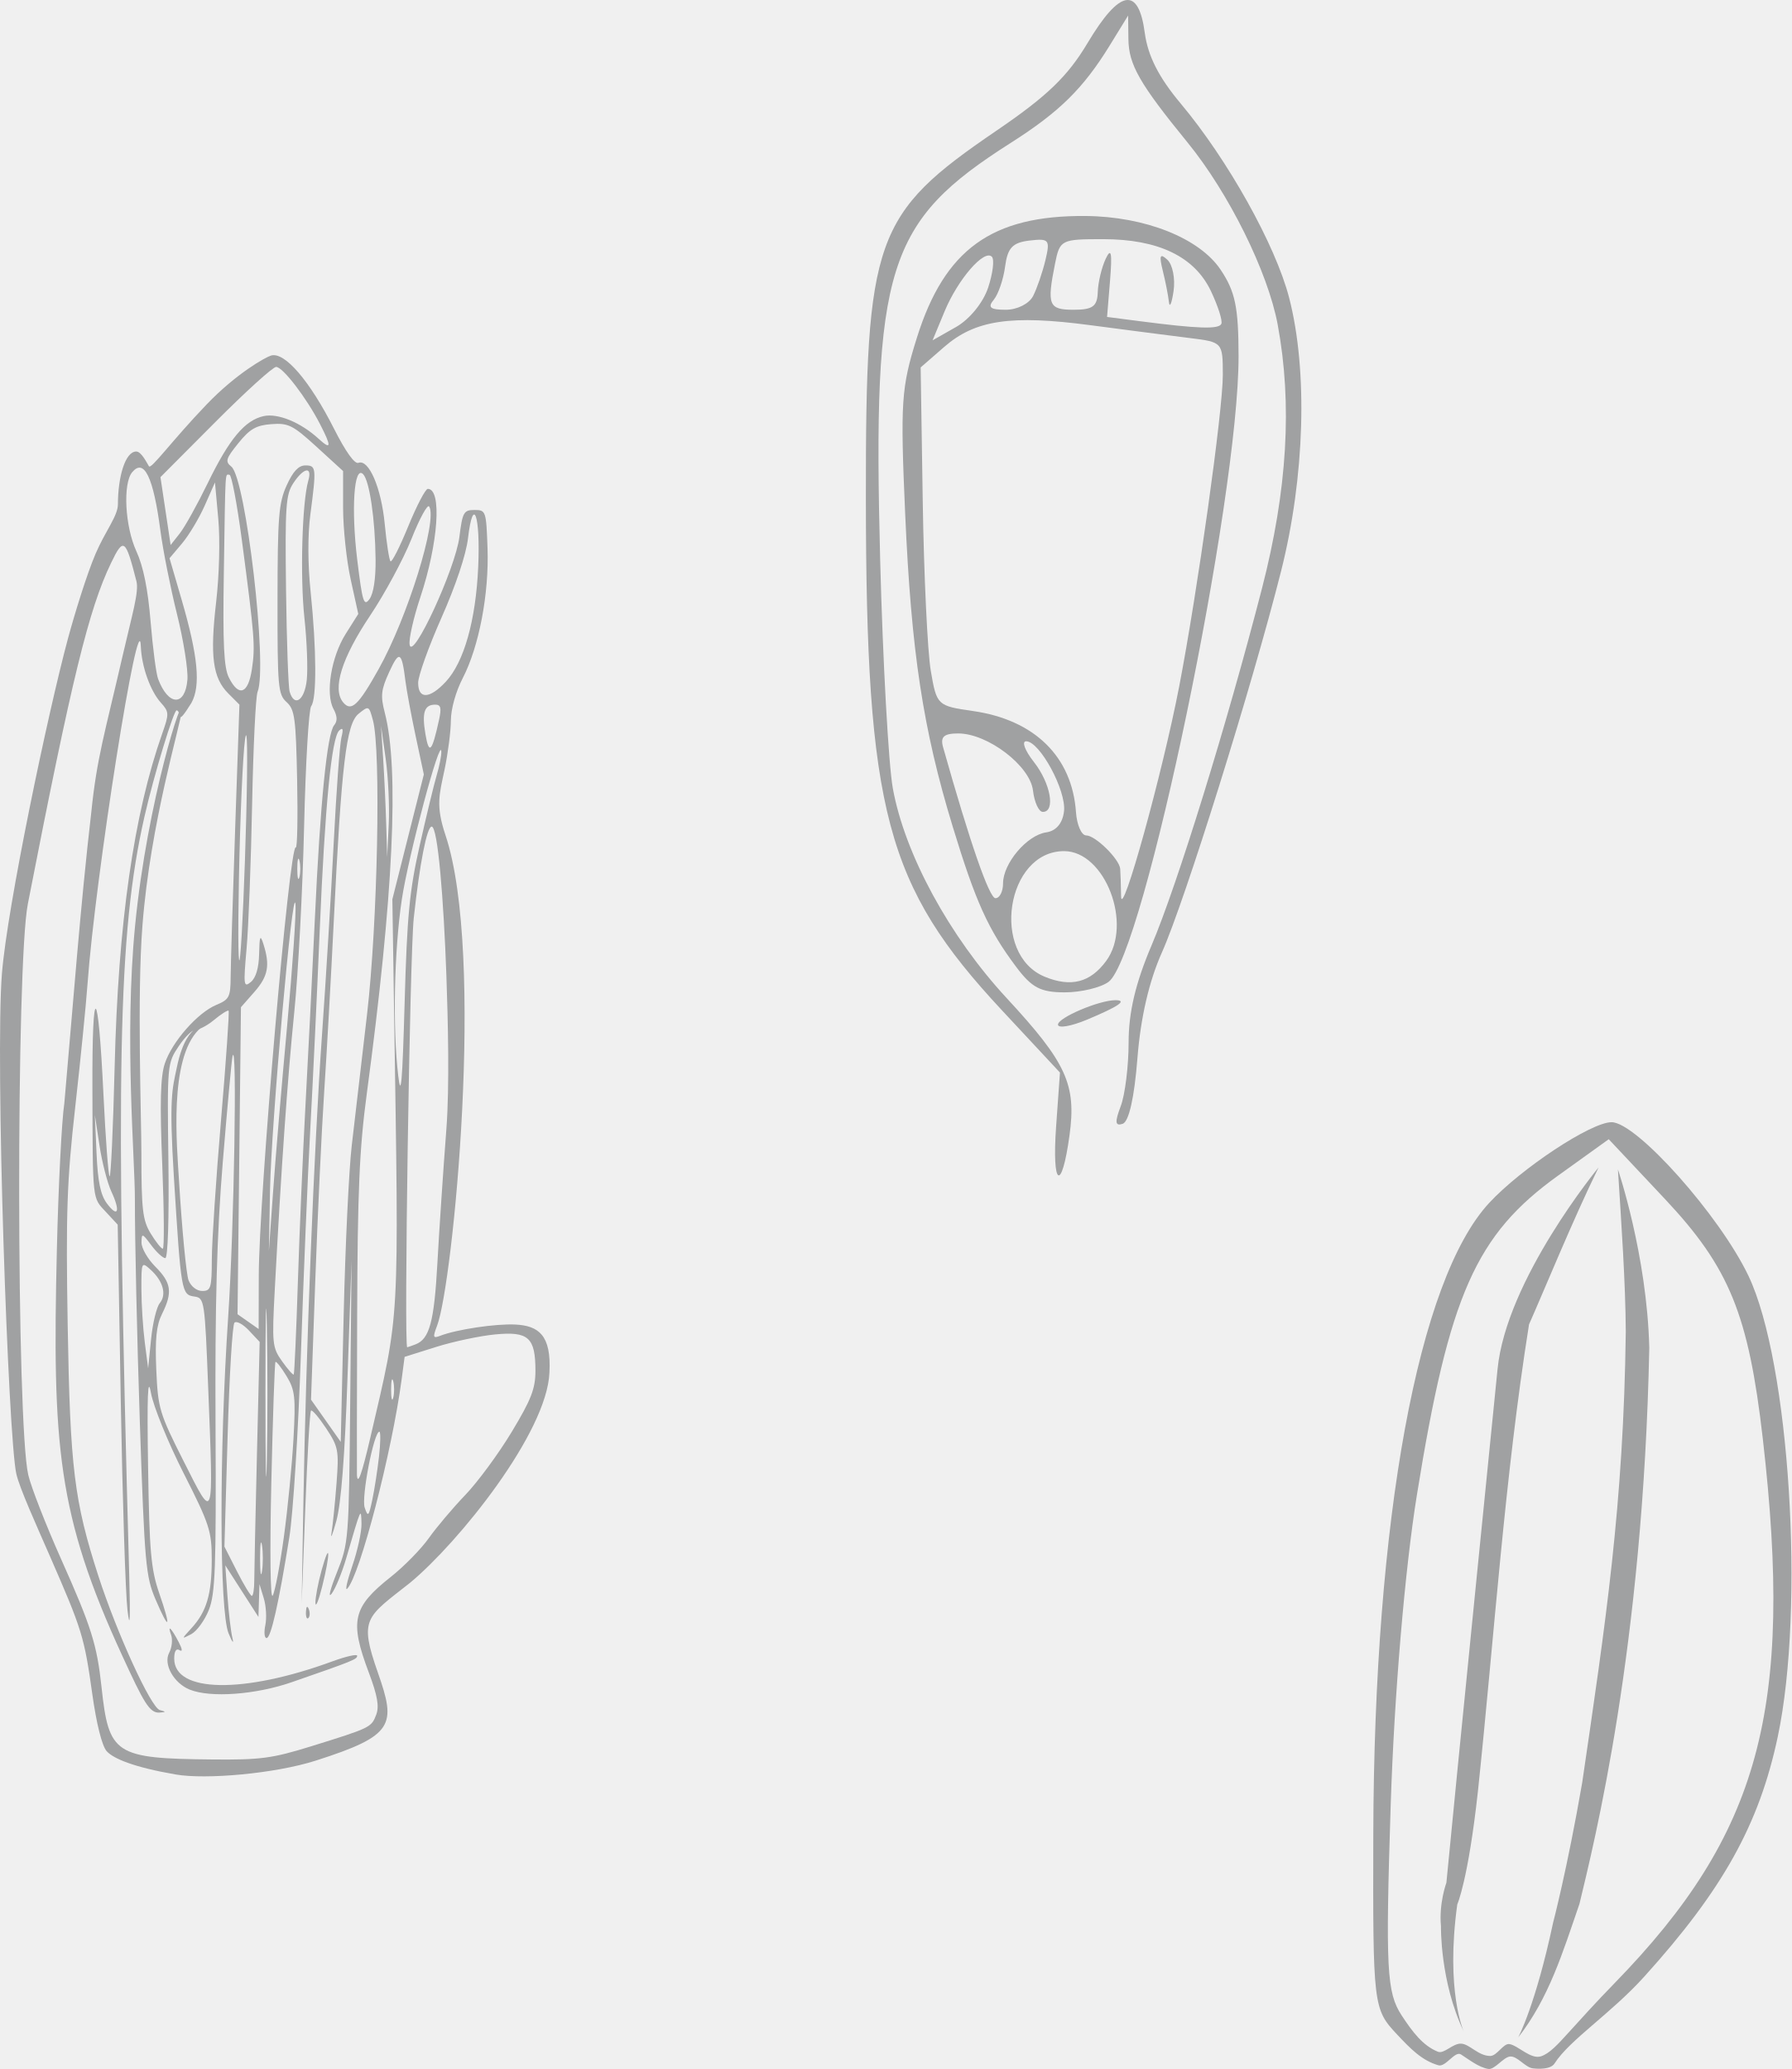
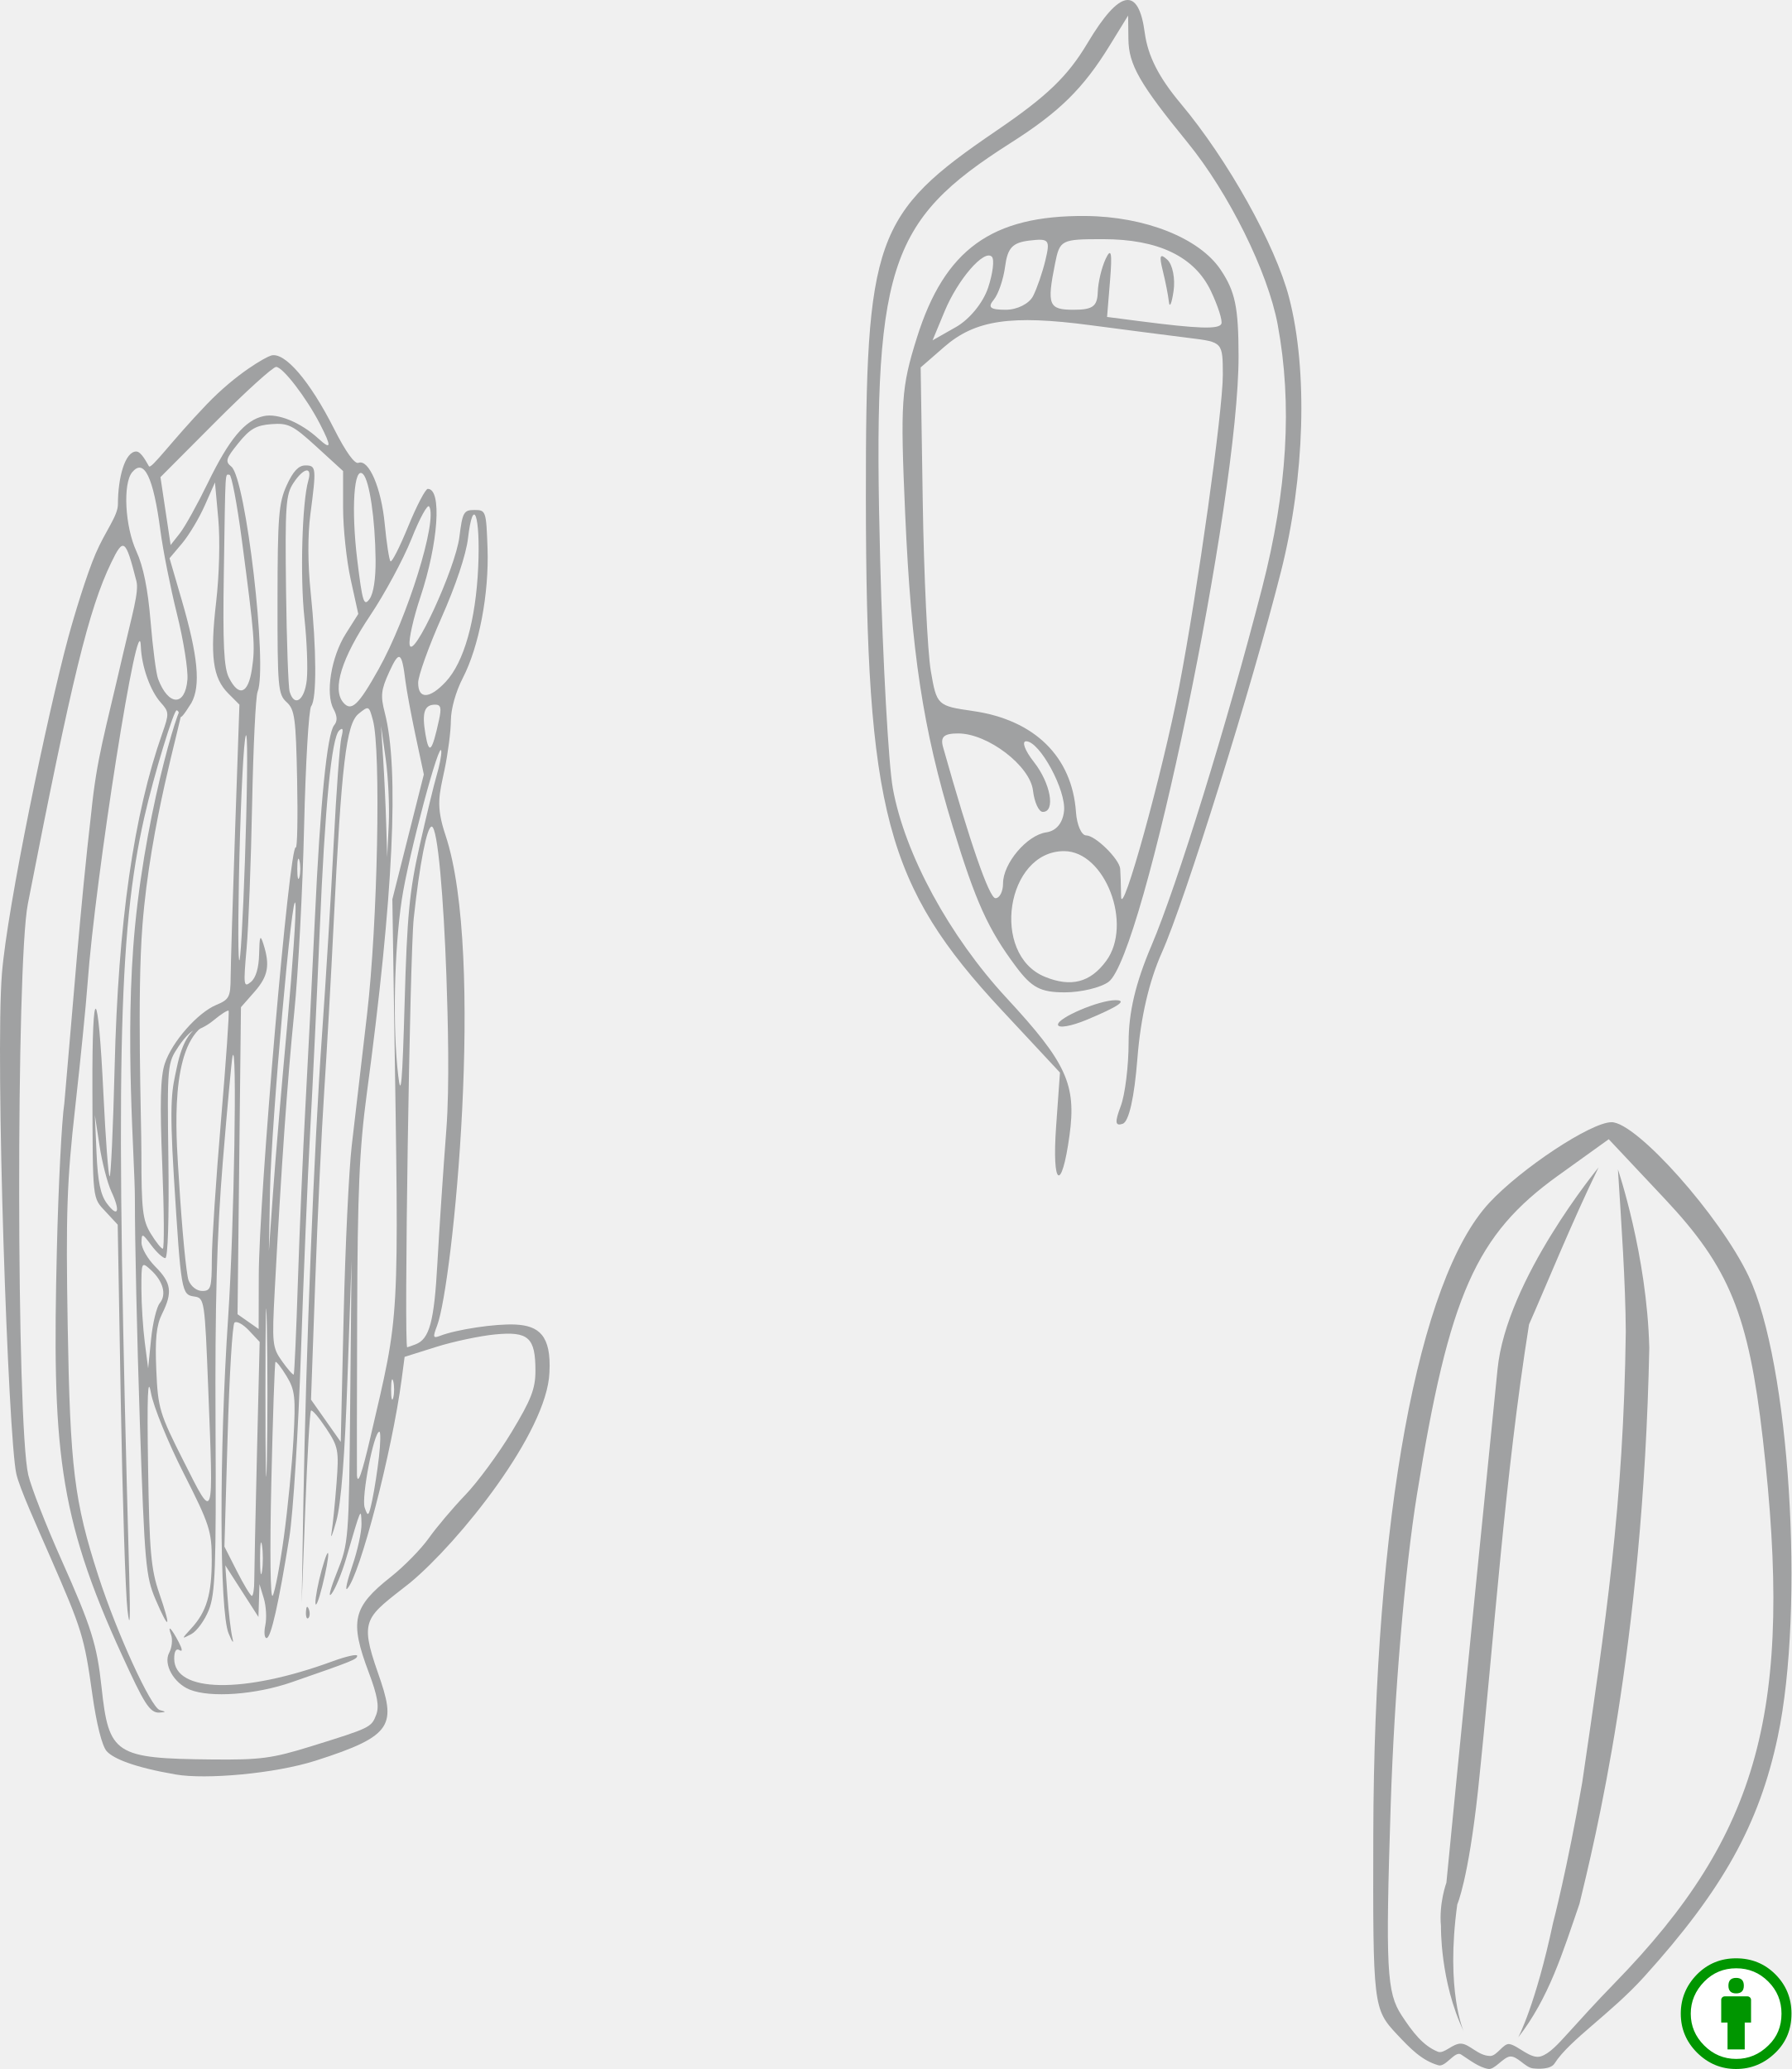
- <svg xmlns="http://www.w3.org/2000/svg" width="120.961" height="139.718" viewBox="0 0 120.961 139.718" preserveAspectRatio="none" id="svg2" version="1.1">
+ <svg xmlns="http://www.w3.org/2000/svg" xmlns:xlink="http://www.w3.org/1999/xlink" width="120.961" height="139.718" viewBox="0 0 120.961 139.718" preserveAspectRatio="none" id="svg2" version="1.1">
  <defs id="defs4" />
  <g id="LAYER_OUTLINE">
    <path id="endosperm_embryo_outline" d="M 71.309,76.066 71.569,72.43 67.661,68.236 C 59.809,59.811 58.481,54.811 58.464,33.634 58.451,16.056 59.02,14.453 67.277,8.827 70.698,6.496 72.086,5.161 73.433,2.904 75.6,-0.727 76.873,-0.952 77.296,2.222 77.504,3.777 78.239,5.224 79.72,6.991 82.904,10.789 86.12,16.549 87.041,20.102 88.315,25.018 88.104,32.21 86.498,38.571 84.536,46.342 79.997,60.868 78.451,64.32 77.585,66.256 77.013,68.728 76.798,71.474 76.59,74.124 76.223,75.751 75.802,75.89 75.292,76.059 75.261,75.781 75.669,74.706 75.963,73.934 76.204,71.993 76.204,70.393 76.204,68.364 76.67,66.388 77.747,63.856 79.486,59.77 82.83,48.957 85.211,39.727 86.922,33.09 87.267,27.283 86.269,21.918 85.61,18.37 82.968,13.034 80.177,9.614 76.943,5.65 76.211,4.37 76.19,2.639 L 76.17,1.05 74.938,3.054 C 73.145,5.971 71.538,7.555 68.256,9.642 59.857,14.983 58.913,17.999 59.43,37.842 59.609,44.707 59.994,51.635 60.284,53.237 61.09,57.679 64.095,63.216 67.973,67.404 72.011,71.766 72.685,73.239 72.213,76.67 71.676,80.579 71.017,80.139 71.309,76.066 Z M 71.435,69.191 C 71.435,68.723 74.21,67.542 75.311,67.542 76.147,67.542 75.534,67.963 73.395,68.857 72.317,69.308 71.435,69.458 71.435,69.191 Z M 68.611,65.291 C 66.714,62.757 65.877,60.906 64.324,55.81 62.319,49.231 61.528,44.024 61.117,34.693 60.785,27.145 60.849,26.183 61.911,22.797 63.781,16.839 66.969,14.538 73.289,14.586 77.313,14.617 80.987,16.078 82.417,18.215 83.404,19.69 83.622,20.742 83.628,24.043 83.645,33.674 77.227,64.566 74.849,66.306 74.317,66.695 72.986,67.013 71.891,67.013 70.262,67.013 69.665,66.699 68.611,65.291 Z M 74.688,64.893 C 76.508,62.421 74.613,57.476 71.846,57.476 67.935,57.476 66.864,64.445 70.543,65.959 72.311,66.687 73.615,66.352 74.688,64.893 Z M 79.62,46.35 C 80.861,39.91 82.568,27.719 82.565,25.322 82.561,23.108 82.556,23.102 80.31,22.825 79.071,22.672 76.066,22.283 73.631,21.961 68.254,21.248 65.843,21.606 63.753,23.427 L 62.163,24.812 62.304,33.88 C 62.382,38.867 62.626,44.009 62.848,45.306 63.244,47.628 63.289,47.67 65.691,48.014 69.852,48.609 72.388,51.098 72.65,54.843 72.71,55.707 73.021,56.415 73.34,56.415 73.957,56.416 75.573,58.002 75.636,58.668 75.657,58.887 75.684,59.721 75.696,60.522 75.721,62.211 78.493,52.201 79.62,46.35 Z M 67.726,59.654 C 67.726,58.302 69.339,56.396 70.641,56.209 71.313,56.112 71.752,55.59 71.843,54.779 72.001,53.377 70.202,50.058 69.285,50.058 68.968,50.058 69.203,50.687 69.807,51.454 70.939,52.893 71.285,54.827 70.411,54.827 70.139,54.827 69.841,54.179 69.748,53.387 69.554,51.715 66.692,49.529 64.698,49.529 63.731,49.529 63.48,49.756 63.677,50.456 65.488,56.886 66.795,60.655 67.214,60.655 67.496,60.655 67.726,60.204 67.726,59.654 Z M 66.718,19.426 C 67.039,18.459 67.153,17.519 66.97,17.336 66.449,16.815 64.677,18.864 63.78,21.023 L 62.966,22.983 64.55,22.083 C 65.466,21.563 66.38,20.442 66.718,19.426 Z M 81.762,19.658 C 80.654,17.325 78.212,16.15 74.468,16.15 71.643,16.15 71.559,16.193 71.236,17.805 70.676,20.608 70.801,20.918 72.495,20.918 73.779,20.918 74.091,20.689 74.121,19.726 74.142,19.07 74.383,18.057 74.658,17.474 75.027,16.691 75.104,17.064 74.953,18.909 L 74.749,21.403 76.933,21.686 C 80.904,22.201 82.295,22.247 82.465,21.869 82.558,21.664 82.241,20.669 81.762,19.658 Z M 78.925,20.388 C 78.877,19.951 78.69,18.997 78.508,18.269 78.254,17.246 78.325,17.08 78.822,17.542 79.176,17.871 79.363,18.825 79.238,19.661 79.114,20.498 78.972,20.825 78.925,20.388 Z M 69.754,19.991 C 70.015,19.481 70.39,18.391 70.586,17.57 70.918,16.186 70.838,16.088 69.509,16.245 68.367,16.38 68.032,16.737 67.866,17.991 67.752,18.858 67.406,19.871 67.098,20.243 66.668,20.76 66.857,20.918 67.908,20.918 68.679,20.918 69.486,20.513 69.754,19.991 Z" style="fill:#a0a1a2;fill-opacity:1" />
    <path id="reproduction_outline" d="M 11.867,119.83 C 9.011,119.337 7.653,118.754 7.205,118.259 6.891,117.911 6.516,116.427 6.231,114.394 5.688,110.527 5.55,110.078 3.364,105.074 2.451,102.984 1.319,100.489 1.103,99.531 0.552,97.091 -0.335,71.553 0.131,65.737 0.491,61.232 3.226,48.173 4.594,43.1 5.017,41.532 5.854,38.792 6.455,37.391 7.114,35.853 7.962,34.843 7.962,34.05 7.962,32.248 8.441,30.49 9.202,30.49 9.545,30.49 9.928,31.28 10.055,31.485 10.203,31.725 11.597,29.765 13.954,27.309 15.972,25.206 17.928,24.121 18.302,24.01 19.216,23.736 20.915,25.712 22.56,28.965 23.34,30.506 23.946,31.353 24.201,31.255 24.904,30.986 25.744,32.942 25.978,35.392 26.102,36.683 26.276,37.813 26.367,37.904 26.457,37.994 26.996,36.931 27.564,35.541 28.133,34.151 28.727,33.013 28.885,33.013 29.852,33.013 29.599,36.675 28.378,40.342 27.925,41.702 27.6,43.134 27.656,43.524 27.829,44.719 30.75,38.403 31.019,36.253 31.227,34.59 31.312,34.439 32.036,34.439 32.807,34.439 32.829,34.504 32.918,37.014 33.027,40.092 32.346,43.664 31.245,45.792 30.778,46.695 30.448,47.867 30.444,48.643 30.441,49.367 30.249,50.86 30.019,51.96 29.661,53.668 29.407,54.387 30.078,56.395 32.775,64.463 30.576,86.726 29.515,89.515 29.21,90.32 29.233,90.394 29.732,90.201 30.838,89.774 33.485,89.379 34.796,89.445 36.365,89.524 37.233,90.157 37.098,92.681 36.943,96.735 30.974,104.165 27.679,106.891 24.702,109.237 24.23,109.285 25.514,112.95 26.75,116.482 26.645,117.193 21.315,118.895 18.55,119.778 13.891,120.181 11.867,119.83 Z M 20.989,117.932 C 25.02,116.68 25.075,116.653 25.402,115.794 25.615,115.233 25.486,114.5 24.903,112.949 23.591,109.465 23.807,108.527 26.388,106.486 27.276,105.785 28.427,104.61 28.948,103.876 29.468,103.141 30.578,101.828 31.414,100.957 32.251,100.086 33.659,98.173 34.544,96.707 35.864,94.52 36.153,93.778 36.153,92.571 36.153,90.318 35.684,89.895 33.429,90.113 32.401,90.212 30.606,90.593 29.44,90.96 L 27.32,91.627 27.122,93.124 C 26.469,98.042 24.303,106.388 23.446,107.283 23.284,107.453 23.44,106.753 23.792,105.729 24.144,104.705 24.422,103.426 24.408,102.887 24.379,101.773 24.392,101.744 23.371,105.245 23.089,106.209 22.649,107.278 22.393,107.62 22.136,107.962 22.293,107.325 22.741,106.204 23.543,104.194 23.556,104.028 23.646,94.642 L 23.737,85.119 23.463,93.038 C 23.281,98.331 23.032,101.534 22.712,102.699 22.449,103.657 22.303,104.013 22.387,103.491 22.471,102.968 22.622,101.471 22.722,100.165 22.892,97.943 22.847,97.703 22.021,96.454 21.535,95.719 21.075,95.181 20.999,95.258 20.922,95.334 20.749,98.287 20.615,101.819 L 20.37,108.242 20.485,101.432 C 20.657,91.254 21.208,77.41 21.739,69.915 21.998,66.256 22.355,60.412 22.531,56.928 22.708,53.444 22.942,50.237 23.052,49.801 23.195,49.235 23.153,49.101 22.904,49.33 22.387,49.807 21.939,54.42 21.582,62.946 21.407,67.128 21.123,73.114 20.95,76.25 20.778,79.386 20.493,86.228 20.316,91.454 20.139,96.681 19.789,102.24 19.537,103.807 18.819,108.284 18.293,110.618 18,110.618 17.852,110.618 17.814,110.226 17.915,109.747 18.016,109.267 17.969,108.448 17.809,107.925 L 17.519,106.975 17.484,108.084 17.45,109.192 16.331,107.45 15.213,105.708 15.357,107.767 C 15.436,108.899 15.588,110.182 15.695,110.618 15.802,111.053 15.684,110.911 15.434,110.301 14.809,108.779 14.795,98.045 15.407,88.92 15.807,82.957 16.023,69.924 15.698,71.34 15.638,71.602 15.344,74.809 15.043,78.467 14.642,83.358 14.512,88.076 14.553,96.285 14.6,105.904 14.537,107.627 14.098,108.727 13.817,109.428 13.283,110.16 12.912,110.353 12.238,110.704 12.238,110.704 12.929,109.948 13.949,108.834 14.297,107.657 14.297,105.319 14.297,103.391 14.148,102.936 12.393,99.474 11.346,97.408 10.355,94.973 10.192,94.061 9.976,92.858 9.923,94.226 9.998,99.056 10.087,104.778 10.192,105.973 10.755,107.601 11.578,109.985 11.444,110.205 10.504,108.012 9.84,106.461 9.764,105.602 9.442,96.047 9.252,90.385 9.102,83.614 9.108,81.001 9.114,78.303 8.385,70.061 9.12,62.521 9.949,54.016 12.425,46.482 12.293,47.9 12.196,48.945 10.156,55.535 9.617,62.505 9.247,67.281 9.546,75.469 9.547,77.881 9.547,81.696 9.63,82.403 10.175,83.298 10.521,83.864 10.888,84.327 10.993,84.327 11.097,84.327 11.08,81.785 10.956,78.677 10.787,74.478 10.831,72.719 11.126,71.826 11.613,70.351 13.343,68.382 14.617,67.855 15.473,67.5 15.565,67.322 15.573,65.996 15.578,65.19 15.714,60.717 15.874,56.056 L 16.166,47.582 15.411,46.826 C 14.363,45.778 14.169,44.308 14.595,40.645 14.805,38.833 14.866,36.45 14.738,35.037 L 14.515,32.579 13.823,34.142 C 13.442,35.002 12.751,36.154 12.288,36.701 L 11.447,37.697 12.265,40.502 C 13.373,44.304 13.563,46.312 12.924,47.467 11.832,49.216 12.292,48.058 11.937,47.97 11.771,47.803 10.372,52.408 9.745,55.186 7.965,63.075 7.784,72.16 8.724,106.341 8.808,109.394 8.771,110.134 8.606,108.717 8.473,107.585 8.271,101.268 8.156,94.679 L 7.947,82.7 7.162,81.854 C 6.22,80.838 6.264,81.23 6.239,73.501 6.216,66.125 6.625,66.378 6.988,73.964 7.128,76.887 7.313,79.35 7.399,79.436 7.485,79.522 7.638,76.203 7.74,72.061 7.977,62.334 9.026,54.998 10.963,49.506 11.426,48.196 11.419,48.07 10.861,47.451 10.148,46.66 9.558,45.004 9.51,43.656 9.397,40.468 6.423,59.282 5.911,66.431 5.811,67.824 5.435,71.59 5.075,74.799 4.516,79.777 4.442,81.939 4.571,89.528 4.733,99.123 5.01,101.379 6.643,106.427 7.898,110.303 10.195,115.318 10.789,115.478 11.228,115.596 11.226,115.617 10.772,115.649 10.093,115.697 9.701,114.955 8.244,111.786 3.87,102.275 3.523,97.629 3.841,84.327 3.943,80.059 4.169,75.64 4.343,74.508 4.929,67.892 5.427,61.184 6.162,54.869 6.543,51.13 7.062,49.585 8.298,44.207 8.913,41.529 9.396,39.97 9.212,39.248 8.478,36.37 8.341,36.271 7.506,38.002 5.995,41.131 4.843,45.852 1.879,61.046 1.081,65.136 1.106,96.169 1.91,99.606 2.103,100.431 3.105,102.997 4.136,105.307 6.173,109.87 6.546,111.054 6.857,113.944 7.346,118.485 7.754,118.751 14.337,118.816 17.574,118.849 18.379,118.742 20.989,117.932 Z M 12.811,114.099 C 11.731,113.664 11.013,112.378 11.422,111.612 11.608,111.265 11.667,110.721 11.553,110.403 11.286,109.662 11.564,109.927 12.068,110.893 12.32,111.377 12.336,111.568 12.111,111.429 11.893,111.294 11.763,111.511 11.763,112.006 11.763,114.315 16.444,114.394 22.453,112.187 23.368,111.852 24.116,111.682 24.116,111.812 24.116,112.051 23.845,112.16 19.693,113.599 17.258,114.443 14.214,114.664 12.811,114.099 Z M 20.657,108.849 C 20.672,108.48 20.747,108.405 20.848,108.658 20.94,108.886 20.928,109.16 20.823,109.265 20.718,109.37 20.643,109.183 20.657,108.849 Z M 21.298,108.242 C 21.287,107.894 21.476,106.896 21.718,106.025 22.291,103.967 22.32,104.866 21.754,107.133 21.515,108.092 21.31,108.59 21.298,108.242 Z M 19.166,103.793 C 19.427,101.885 19.72,98.897 19.816,97.154 19.972,94.337 19.919,93.868 19.344,92.922 18.988,92.337 18.653,91.909 18.599,91.973 18.545,92.036 18.419,95.722 18.319,100.165 18.213,104.836 18.253,108.035 18.413,107.752 18.566,107.483 18.904,105.701 19.166,103.793 Z M 17.168,106.737 C 17.168,106.171 17.25,102.312 17.35,98.162 L 17.532,90.617 16.805,89.843 C 16.406,89.418 15.967,89.182 15.83,89.319 15.694,89.455 15.485,92.914 15.368,97.004 L 15.153,104.441 15.997,106.104 C 16.462,107.019 16.915,107.767 17.004,107.767 17.094,107.767 17.168,107.304 17.168,106.737 Z M 17.691,104.362 C 17.619,103.883 17.559,104.275 17.559,105.233 17.559,106.191 17.619,106.583 17.691,106.104 17.764,105.625 17.764,104.841 17.691,104.362 Z M 18.018,89.494 C 17.965,86.913 17.921,88.936 17.921,93.988 17.921,99.04 17.964,101.151 18.018,98.68 18.071,96.208 18.071,92.074 18.018,89.494 Z M 25.592,98.343 C 25.695,97.429 25.705,96.681 25.615,96.681 25.244,96.681 24.388,101.105 24.623,101.805 24.846,102.467 24.897,102.414 25.139,101.273 25.286,100.577 25.49,99.258 25.592,98.343 Z M 14.062,93.83 C 13.826,87.777 13.807,87.651 13.119,87.553 12.254,87.43 12.225,87.259 11.743,79.522 11.404,74.078 11.635,73.548 11.94,72.078 12.323,70.233 12.893,69.714 13.164,69.485 13.162,69.532 13.704,69.376 13.418,69.535 11.396,71.547 11.945,77.359 12.086,79.714 12.287,83.035 12.579,86.073 12.734,86.465 12.897,86.876 13.287,87.178 13.656,87.178 14.235,87.178 14.297,86.973 14.302,85.04 14.304,83.864 14.584,79.63 14.924,75.632 15.264,71.634 15.493,68.314 15.434,68.254 15.375,68.195 14.917,68.488 14.416,68.905 13.915,69.321 13.322,69.574 13.188,69.555 13.006,69.53 12.515,69.981 12.079,70.632 11.29,71.811 11.288,71.84 11.371,78.388 11.421,82.291 11.335,84.961 11.16,84.961 10.998,84.961 10.573,84.569 10.215,84.09 9.602,83.268 9.565,83.258 9.555,83.907 9.55,84.285 9.973,85.023 10.496,85.545 11.573,86.623 11.664,87.277 10.94,88.729 10.558,89.493 10.463,90.422 10.552,92.499 10.664,95.103 10.766,95.444 12.405,98.686 14.473,102.779 14.417,102.944 14.062,93.83 Z M 25.006,97.076 C 27.015,88.426 26.938,89.814 26.606,68.173 L 26.492,60.729 27.554,56.514 28.617,52.299 28.064,49.704 C 27.761,48.277 27.451,46.61 27.376,46 27.13,43.988 26.959,43.891 26.282,45.373 25.725,46.593 25.683,46.981 25.982,48.136 26.967,51.944 26.564,60.463 24.763,73.874 24.265,77.583 24.141,80.48 24.115,88.92 24.098,94.669 24.091,99.48 24.1,99.61 24.149,100.338 24.432,99.545 25.006,97.076 Z M 23.75,77.359 C 23.944,75.704 24.409,71.713 24.784,68.49 25.499,62.338 25.732,50.673 25.18,48.639 24.912,47.648 24.899,47.642 24.209,48.203 23.38,48.878 23.057,51.596 22.531,62.313 22.352,65.971 22.063,71.103 21.89,73.716 21.716,76.329 21.445,82.079 21.287,86.492 L 21,94.517 22.004,95.943 23.007,97.369 23.203,88.868 C 23.31,84.193 23.557,79.014 23.75,77.359 Z M 26.552,93.275 C 26.472,92.971 26.407,93.22 26.407,93.83 26.407,94.439 26.472,94.689 26.552,94.384 26.631,94.079 26.631,93.58 26.552,93.275 Z M 20.113,86.544 C 20.223,83.147 20.453,77.802 20.624,74.666 20.796,71.53 21.081,65.859 21.258,62.062 21.624,54.181 22.087,49.546 22.564,48.971 22.793,48.695 22.779,48.361 22.516,47.87 21.959,46.83 22.364,44.354 23.344,42.801 L 24.191,41.46 23.678,39.128 C 23.396,37.846 23.166,35.674 23.166,34.303 L 23.166,31.81 21.381,30.178 C 19.772,28.708 19.47,28.556 18.324,28.642 17.294,28.719 16.872,28.962 16.093,29.927 15.246,30.976 15.19,31.164 15.621,31.511 16.601,32.299 18.083,45.036 17.391,46.722 17.264,47.032 17.099,50.453 17.023,54.324 16.948,58.195 16.78,62.574 16.649,64.055 16.428,66.544 16.45,66.715 16.937,66.313 17.279,66.031 17.475,65.363 17.496,64.412 17.522,63.206 17.572,63.087 17.781,63.738 18.244,65.183 18.107,65.923 17.184,66.975 L 16.269,68.016 16.154,78.383 16.039,88.749 16.752,89.249 17.464,89.748 17.472,86.166 C 17.483,80.833 19.544,56.963 19.97,57.228 20.073,57.292 20.114,55.235 20.062,52.657 19.978,48.483 19.9,47.91 19.349,47.411 18.775,46.892 18.732,46.402 18.738,40.487 18.744,34.886 18.818,33.96 19.356,32.776 19.786,31.829 20.16,31.43 20.616,31.43 21.356,31.43 21.371,31.577 20.954,34.755 20.772,36.143 20.78,38.099 20.975,39.982 21.375,43.846 21.391,47.204 21.012,47.683 20.848,47.89 20.633,51.551 20.533,55.819 20.434,60.088 20.136,65.718 19.871,68.331 19.41,72.877 18.999,78.728 18.553,87.081 18.358,90.736 18.384,90.997 19.049,91.93 19.435,92.472 19.788,92.872 19.833,92.819 19.878,92.765 20.004,89.942 20.113,86.544 Z M 10.789,87.998 C 11.265,87.424 11.014,86.508 10.171,85.745 9.555,85.188 9.545,85.207 9.548,87.05 9.55,88.078 9.653,89.704 9.777,90.662 L 10.003,92.404 10.2,90.437 C 10.308,89.356 10.573,88.258 10.789,87.998 Z M 28.058,90.783 C 29.003,90.421 29.316,89.254 29.534,85.277 29.653,83.1 29.925,79.037 30.139,76.25 30.362,73.343 30.243,68.813 30.141,65.906 29.96,60.792 29.563,55.819 29.146,55.819 28.825,55.819 28.338,58.308 27.937,61.996 27.669,64.463 27.265,90.98 27.495,90.979 27.525,90.979 27.778,90.891 28.058,90.783 Z M 19.386,69.281 C 19.755,65.275 20.009,61.569 19.949,61.046 19.771,59.498 18.315,75.89 18.232,80.368 L 18.155,84.486 18.435,80.526 C 18.589,78.348 19.017,73.288 19.386,69.281 Z M 7.518,80.461 C 7.25,79.887 6.89,78.491 6.718,77.359 L 6.405,75.3 6.519,77.891 C 6.601,79.785 6.789,80.693 7.218,81.267 7.971,82.277 8.146,81.808 7.518,80.461 Z M 28.339,57.086 C 28.791,55.083 29.308,52.946 29.489,52.337 29.67,51.729 29.809,51.016 29.798,50.754 29.752,49.625 27.564,57.826 27.128,60.757 26.612,64.236 26.507,69.396 26.888,72.64 27.073,74.221 27.168,73.135 27.321,67.698 27.486,61.82 27.646,60.159 28.339,57.086 Z M 16.625,55.186 C 16.732,50.896 16.699,48.816 16.541,49.96 16.396,51.005 16.213,55.21 16.133,59.304 16.054,63.398 16.092,65.75 16.217,64.53 16.343,63.311 16.526,59.106 16.625,55.186 Z M 20.217,58.116 C 20.137,57.811 20.072,58.06 20.072,58.67 20.072,59.28 20.137,59.529 20.217,59.225 20.296,58.92 20.296,58.421 20.217,58.116 Z M 26.04,51.227 25.727,49.009 25.87,51.227 C 25.948,52.446 26.041,54.442 26.077,55.661 L 26.142,57.878 26.248,55.661 C 26.306,54.442 26.212,52.446 26.04,51.227 Z M 29.643,48.613 C 29.82,47.805 29.765,47.584 29.386,47.584 28.652,47.584 28.477,48.111 28.725,49.575 28.967,51.002 29.168,50.792 29.643,48.613 Z M 25.565,45.186 C 27.517,41.696 29.555,35.137 28.978,34.203 28.869,34.026 28.333,35.005 27.788,36.379 27.242,37.752 25.984,40.086 24.993,41.567 23.072,44.433 22.42,46.527 23.168,47.428 23.716,48.088 24.191,47.644 25.565,45.186 Z M 12.654,45.9 C 12.709,45.239 12.392,43.244 11.95,41.468 11.508,39.693 11.004,37.156 10.83,35.831 10.358,32.222 9.728,30.921 8.924,31.89 8.286,32.659 8.439,35.549 9.205,37.219 9.677,38.247 9.986,39.773 10.168,41.971 10.315,43.751 10.542,45.493 10.673,45.842 11.366,47.689 12.503,47.723 12.654,45.9 Z M 20.713,45.921 C 20.794,45.181 20.722,43.292 20.554,41.724 20.255,38.953 20.398,33.9 20.816,32.459 21.103,31.469 20.509,31.562 19.812,32.617 19.295,33.398 19.244,34.149 19.313,39.823 19.356,43.308 19.466,46.408 19.558,46.713 19.876,47.774 20.561,47.305 20.713,45.921 Z M 30.094,46.043 C 31.328,44.722 32.126,41.902 32.288,38.293 32.445,34.793 31.947,33.395 31.598,36.359 31.47,37.454 30.771,39.544 29.81,41.71 28.943,43.664 28.234,45.643 28.234,46.107 28.234,47.234 29.007,47.207 30.094,46.043 Z M 17.008,45.191 C 17.242,43.63 17.193,43 16.323,36.418 16.006,34.023 15.634,32.063 15.497,32.063 15.188,32.063 15.226,31.407 15.113,38.715 15.038,43.508 15.115,45.087 15.457,45.763 16.128,47.092 16.758,46.86 17.008,45.191 Z M 25.36,37.783 C 25.33,35.054 24.948,32.451 24.514,32.017 23.901,31.404 23.701,34.373 24.123,37.819 24.472,40.672 24.568,40.976 24.95,40.452 25.219,40.085 25.374,39.073 25.36,37.783 Z M 14.032,32.615 C 15.478,29.641 16.532,28.378 17.802,28.099 18.76,27.889 20.301,28.522 21.503,29.621 22.374,30.418 22.4,30.18 21.611,28.645 20.696,26.867 19.094,24.778 18.645,24.778 18.426,24.778 16.579,26.453 14.54,28.5 L 10.834,32.221 11.178,34.513 11.521,36.804 12.142,36.015 C 12.484,35.581 13.334,34.05 14.032,32.615 Z" style="fill:#a0a1a2;fill-opacity:1" />
    <path id="path3050" d="M 97.122,139.467 C 96.002,139.147 95.22,138.335 94.324,137.379 92.721,135.669 92.696,135.457 92.725,123.872 92.779,102.567 95.748,86.399 100.557,81.224 102.732,78.884 107.42,75.79 108.807,75.781 110.488,75.77 116.117,82.085 118.058,86.161 120.833,91.987 121.884,108.55 120.033,117.287 118.78,123.198 116.325,127.61 111.019,133.482 108.743,136.001 105.988,137.742 104.96,139.348 104.696,139.761 103.847,139.715 103.503,139.675 102.975,139.613 102.449,138.827 101.958,138.875 101.502,138.92 100.914,139.787 100.488,139.714 99.837,139.601 99.221,139.104 98.645,138.734 98.238,138.473 97.612,139.608 97.122,139.467 Z M 109.013,133.924 C 118.826,123.852 121.124,115.417 119.026,97.166 118.059,88.76 116.769,85.6 112.412,80.964 L 108.622,76.931 105.206,79.385 C 99.639,83.385 97.851,87.427 95.67,100.945 94.855,105.999 94.138,114.483 93.9,121.899 93.545,132.948 93.629,134.557 94.636,136.094 95.38,137.23 96.078,138.145 97.087,138.552 97.508,138.721 98.09,137.979 98.653,138.006 99.231,138.032 99.796,138.825 100.61,138.838 101.077,138.846 101.506,137.967 101.918,138.035 102.505,138.133 103.353,139.083 104.042,138.863 104.628,138.676 105.19,138.049 105.912,137.255 106.725,136.362 107.731,135.24 109.013,133.924 Z" style="fill:#a0a1a2;fill-opacity:1" />
    <path id="path4061" d="M 98.835,137.191 C 97.22,133.814 97.294,130.071 97.294,130.071 97.147,128.529 97.661,127.135 97.661,127.135 98.174,121.703 101.111,92.487 101.111,92.487 101.698,86.395 107.937,78.834 107.937,78.834 106.225,82.316 104.213,87.252 103.24,89.437 101.593,99.768 100.896,110.485 99.789,120.968 99.129,126.988 98.395,128.603 98.395,128.603 97.587,134.475 98.835,137.191 98.835,137.191 Z" style="fill:#a0a1a2;fill-opacity:1" />
    <path style="fill:#a0a1a2;fill-opacity:1" d="M 102.509,137.585 C 104.592,134.913 105.518,131.838 106.646,128.563 107.619,124.511 110.949,111.289 111.36,91.017 111.202,84.728 109.242,78.968 109.242,78.968 109.469,82.526 109.756,86.626 109.773,89.928 109.623,101.678 108.403,109.627 106.83,120.381 105.828,126.175 104.867,129.829 104.867,129.829 103.674,135.439 102.509,137.585 102.509,137.585 Z" id="path4063" />
+     <a transform="matrix(1.527737,0,0,1.527737,-76.13089,53.79371)" id="a4174" xlink:href="https://www.ebi.ac.uk/gxa/licence.html">
+       <g id="g3" transform="matrix(0.07645089,0,0,0.07645089,123.6957,51.61763)">
+         <circle id="circle5" r="28.276" cy="28.806" cx="37.637" style="fill:#ffffff" />
+         <g id="g7">
+           <path style="fill:#009600;fill-opacity:1" id="path9" d="M 37.443,-3.5 C 46.431,-3.5 54.013,-0.415 60.185,5.757 66.393,11.967 69.5,19.548 69.5,28.5 69.5,37.491 66.451,44.976 60.355,50.956 53.879,57.319 46.242,60.5 37.443,60.5 28.794,60.5 21.29,57.356 14.929,51.07 8.644,44.784 5.5,37.262 5.5,28.5 5.5,19.739 8.644,12.158 14.929,5.758 21.101,-0.415 28.604,-3.5 37.443,-3.5 Z M 37.557,2.272 C 30.281,2.272 24.129,4.825 19.1,9.929 13.88,15.263 11.271,21.454 11.271,28.501 11.271,35.587 13.861,41.721 19.041,46.899 24.222,52.081 30.393,54.67 37.555,54.67 44.678,54.67 50.889,52.063 56.184,46.842 61.213,42.004 63.727,35.89 63.727,28.499 63.727,21.223 61.174,15.034 56.071,9.928 50.967,4.824 44.795,2.272 37.557,2.272 Z M 46.129,20.557 46.129,33.642 42.473,33.642 42.473,49.184 32.529,49.184 32.529,33.643 28.873,33.643 28.873,20.557 C 28.873,19.985 29.073,19.5 29.472,19.1 29.873,18.701 30.359,18.5 30.929,18.5 L 44.073,18.5 C 44.606,18.5 45.083,18.7 45.501,19.1 45.918,19.5 46.129,19.986 46.129,20.557 Z M 33.042,12.329 C 33.042,9.321 34.527,7.815 37.5,7.815 40.473,7.815 41.957,9.319 41.957,12.329 41.957,15.3 40.471,16.786 37.5,16.786 34.529,16.786 33.042,15.3 33.042,12.329 Z" />
+         </g>
+       </g>
+     </a>
  </g>
  <g id="LAYER_EFO">
    <path id="PO_0009010" d="M 108.638,76.916 C 104.278,79.511 101.631,82.444 101.631,82.444 L 100.904,83.274 C 98.62,86.077 96.959,92.825 96.959,92.825 94.156,105.386 93.534,124.799 93.534,124.799 93.637,136.841 94.053,135.387 94.053,135.387 L 94.987,136.737 96.129,137.983 C 97.271,139.332 98.309,138.19 98.309,138.19 L 99.036,137.983 C 100.177,139.436 101.112,138.606 101.112,138.606 102.046,137.36 102.565,138.502 102.565,138.502 103.915,139.955 105.16,137.879 105.16,137.879 L 105.16,137.879 106.614,136.426 C 117.949,126.055 119.01,116.598 119.01,116.598 120.308,110.577 120.614,91.799 115.256,84.431 112.67,80.771 108.638,76.916 108.638,76.916 Z" style="fill:none;stroke:none">
      </path>
    <g transform="matrix(0.2055349,0,0,0.2055349,3.5668931e-7,0.02938277)" style="fill:none;stroke:none" id="PO_0009066">
      <path d="M 43.125,155.314 C 45.179,153.081 46.339,153.706 46.339,153.706 48.434,154.599 49.591,158.617 49.591,158.617 50.671,161.218 51.696,167.903 51.696,167.903 53.177,176.828 54.26,183.948 54.26,183.948 55.956,192.073 57.946,200.581 57.946,200.581 60,209.153 60.751,214.331 60.751,214.331 62.805,226.028 60.357,228.081 60.357,228.081 58.839,230.581 57.5,229.867 57.5,229.867 53.571,229.064 51.696,222.456 51.696,222.456 50.625,219.956 50.089,211.385 50.089,211.385 48.929,194.778 47.589,190.046 47.589,190.046 46.607,185.76 45.446,182.546 45.446,182.546 42.374,175.965 41.964,170.581 41.964,170.581 40.372,158.443 43.125,155.314 43.125,155.314 Z" id="path3759" />
      <path d="M 74.018,160.403 C 74.107,153.528 75.625,156.474 75.625,156.474 78.597,164.689 84.307,207.724 83.214,216.742 81.875,232.278 76.696,225.224 76.696,225.224 71.143,217.272 73.078,201.786 73.661,186.474 73.571,172.01 74.018,160.403 74.018,160.403 Z" id="path3761" />
      <path d="M 94.643,162.903 C 95.089,157.635 99.911,154.689 99.911,154.689 101.786,153.528 101.607,156.296 101.607,156.296 100.268,162.189 99.911,166.028 99.911,166.028 98.571,178.528 100.162,208.033 100.714,210.224 102.054,234.599 96.607,229.689 96.607,229.689 93.858,229.15 94.243,212.131 93.929,183.528 93.482,166.296 94.643,162.903 94.643,162.903 Z" id="path3763" />
      <path d="M 119.464,156.028 C 125.089,165.849 123.841,191.028 122.143,195.314 120.089,200.224 119.286,196.474 119.286,196.474 114.107,171.296 116.696,158.439 116.696,158.439 L 116.696,158.439 117.143,156.921 C 118.125,154.242 119.464,156.028 119.464,156.028 Z" id="path3765" />
      <path d="M 140.804,166.296 C 142.411,167.724 140.625,175.939 140.625,175.939 135.982,197.01 130.357,207.367 130.357,207.367 125.982,217.456 124.196,220.224 124.196,220.224 119.554,228.706 117.768,230.224 117.768,230.224 114.911,233.617 112.946,231.206 112.946,231.206 109.554,226.921 112.143,220.581 112.143,220.581 114.732,212.01 118.661,206.653 118.661,206.653 122.232,201.564 125,196.921 125,196.921 130.804,187.01 132.857,182.367 132.857,182.367 136.429,173.974 137.679,171.296 137.679,171.296 139.821,166.474 140.804,166.296 140.804,166.296 Z" id="path3767" />
      <path d="M 156.071,169.421 C 157.857,172.546 157.143,187.546 157.143,187.546 156.161,204.153 152.768,212.546 152.768,212.546 148.929,223.081 144.643,225.76 144.643,225.76 140.625,229.599 139.375,228.26 139.375,228.26 134.911,227.01 139.018,217.992 139.018,217.992 142.946,207.278 145.179,202.724 145.179,202.724 153.036,183.26 153.036,180.135 153.036,180.135 153.839,175.939 153.929,174.689 153.929,174.689 155.089,167.099 156.071,169.421 156.071,169.421 Z" id="path3769" />
    </g>
    <path id="PO_0009009" d="M 64.23,49.532 C 63.202,49.532 63.716,50.707 63.716,50.707 63.818,51.272 66.511,61.175 67.239,60.69 67.827,60.69 67.827,59.222 67.827,59.222 68.414,57.093 70.451,56.249 70.451,56.249 72.726,56.102 71.57,52.982 71.57,52.982 69.9,47.771 64.23,49.532 64.23,49.532 Z" style="fill:none;stroke:none">
      </path>
    <path id="PO_0009089" d="M 62.235,24.777 C 65.712,20.469 71.681,21.766 71.681,21.766 76.197,22.234 82.011,23.116 82.011,23.116 82.945,23.168 82.53,25.296 82.53,25.296 81.285,45.34 75.858,61.591 75.73,60.696 75.97,57.198 73.768,56.761 73.135,56.335 72.356,56.076 72.408,53.169 72.408,53.169 70.955,48.78 66.283,48.148 64.934,47.927 62.757,48.166 62.885,45.384 62.806,44.916 61.612,28.929 62.235,24.777 62.235,24.777 Z" style="fill:none;stroke:none">
      </path>
    <path id="PO_0009030" d="M 17.47,108.991 C 9.91,94.016 10.57,94.236 10.57,94.236 9.543,89.171 11.304,87.63 11.304,87.63 11.304,86.455 9.763,85.061 9.763,85.061 6.386,85.207 5.212,83.666 5.212,83.666 3.744,79.922 4.478,74.637 4.478,74.637 4.698,66.856 5.872,65.755 5.872,65.755 7.708,64.507 9.176,65.461 9.176,65.461 10.057,67.517 9.616,70.526 9.616,70.526 11.378,65.755 13.286,65.608 13.286,65.608 15.415,63.406 16.223,61.057 16.223,61.057 18.205,58.561 19.819,60.984 19.819,60.984 20.994,65.902 19.966,67.737 19.966,67.737 18.425,69.572 15.342,71.334 15.342,71.334 13.36,72.068 14.241,81.464 14.241,81.464 13.947,84.106 12.626,84.767 12.626,84.767 12.626,87.042 13.213,87.483 13.213,87.483 17.03,88.951 19.232,92.181 19.232,92.181 22.902,95.557 24.664,103.118 24.664,103.118 L 24.664,103.118 24.664,104.366 C 22.829,109.578 17.47,108.991 17.47,108.991 Z" style="fill:none;stroke:none">
      </path>
  </g>
</svg>
